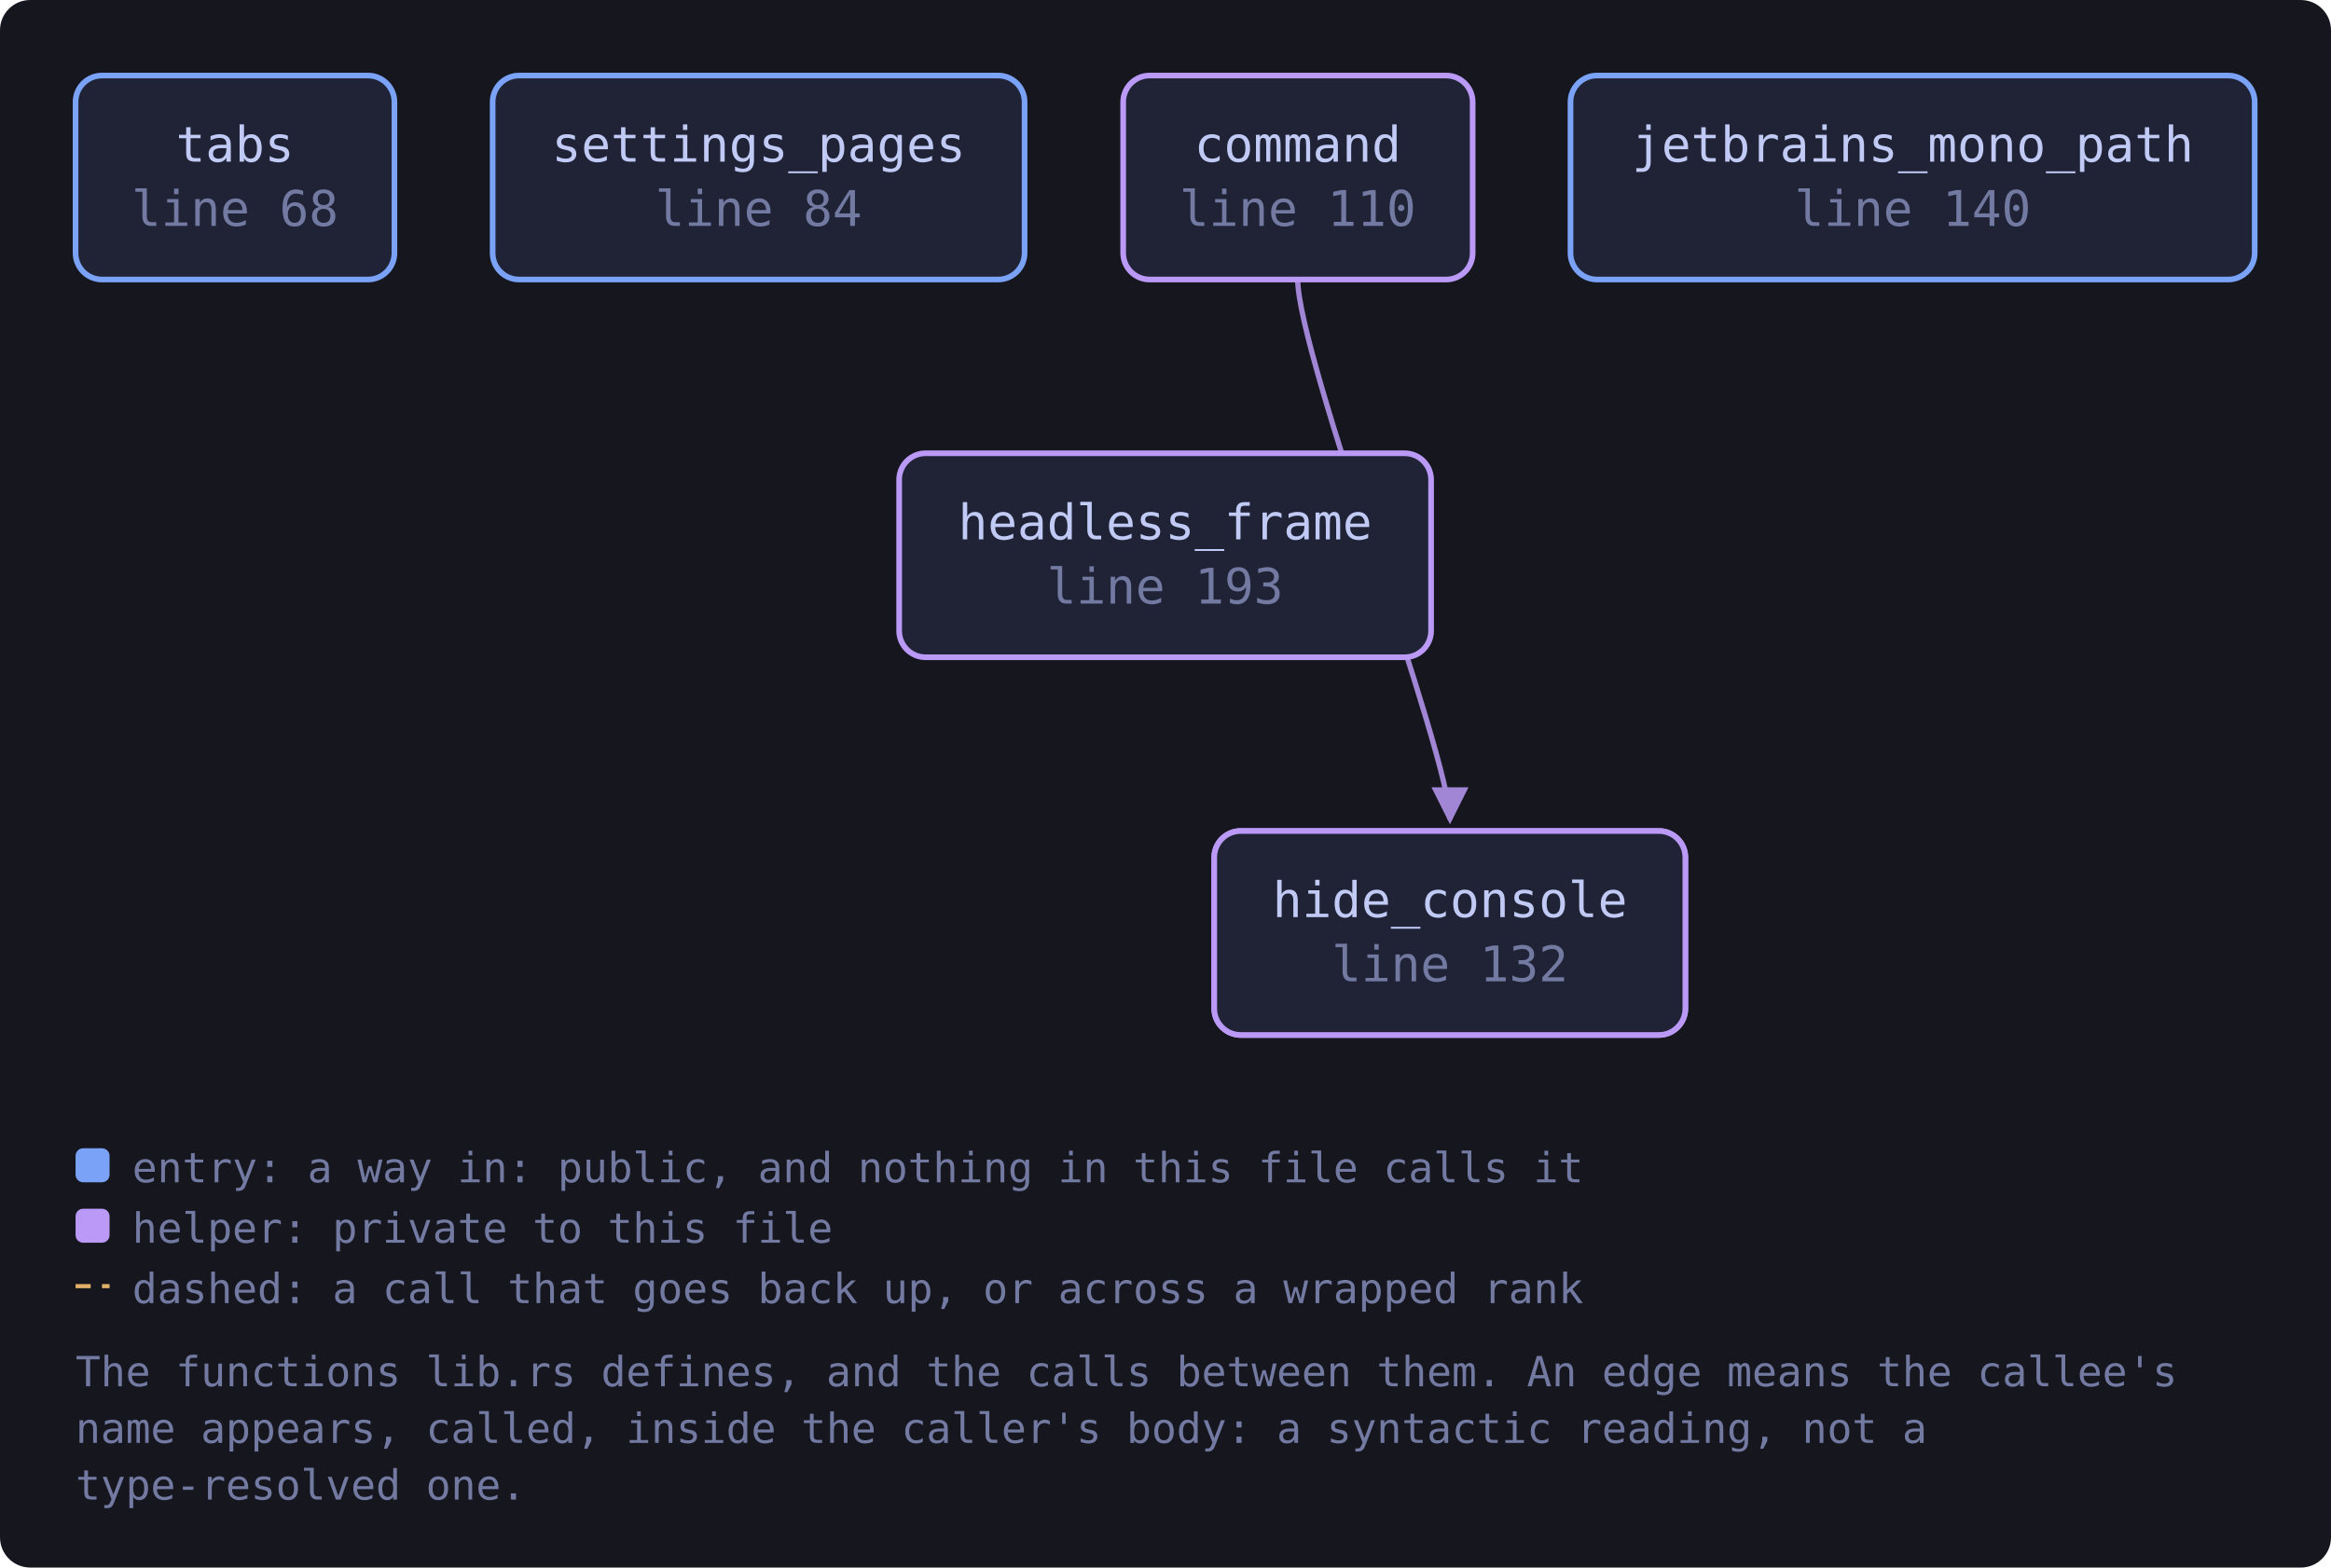
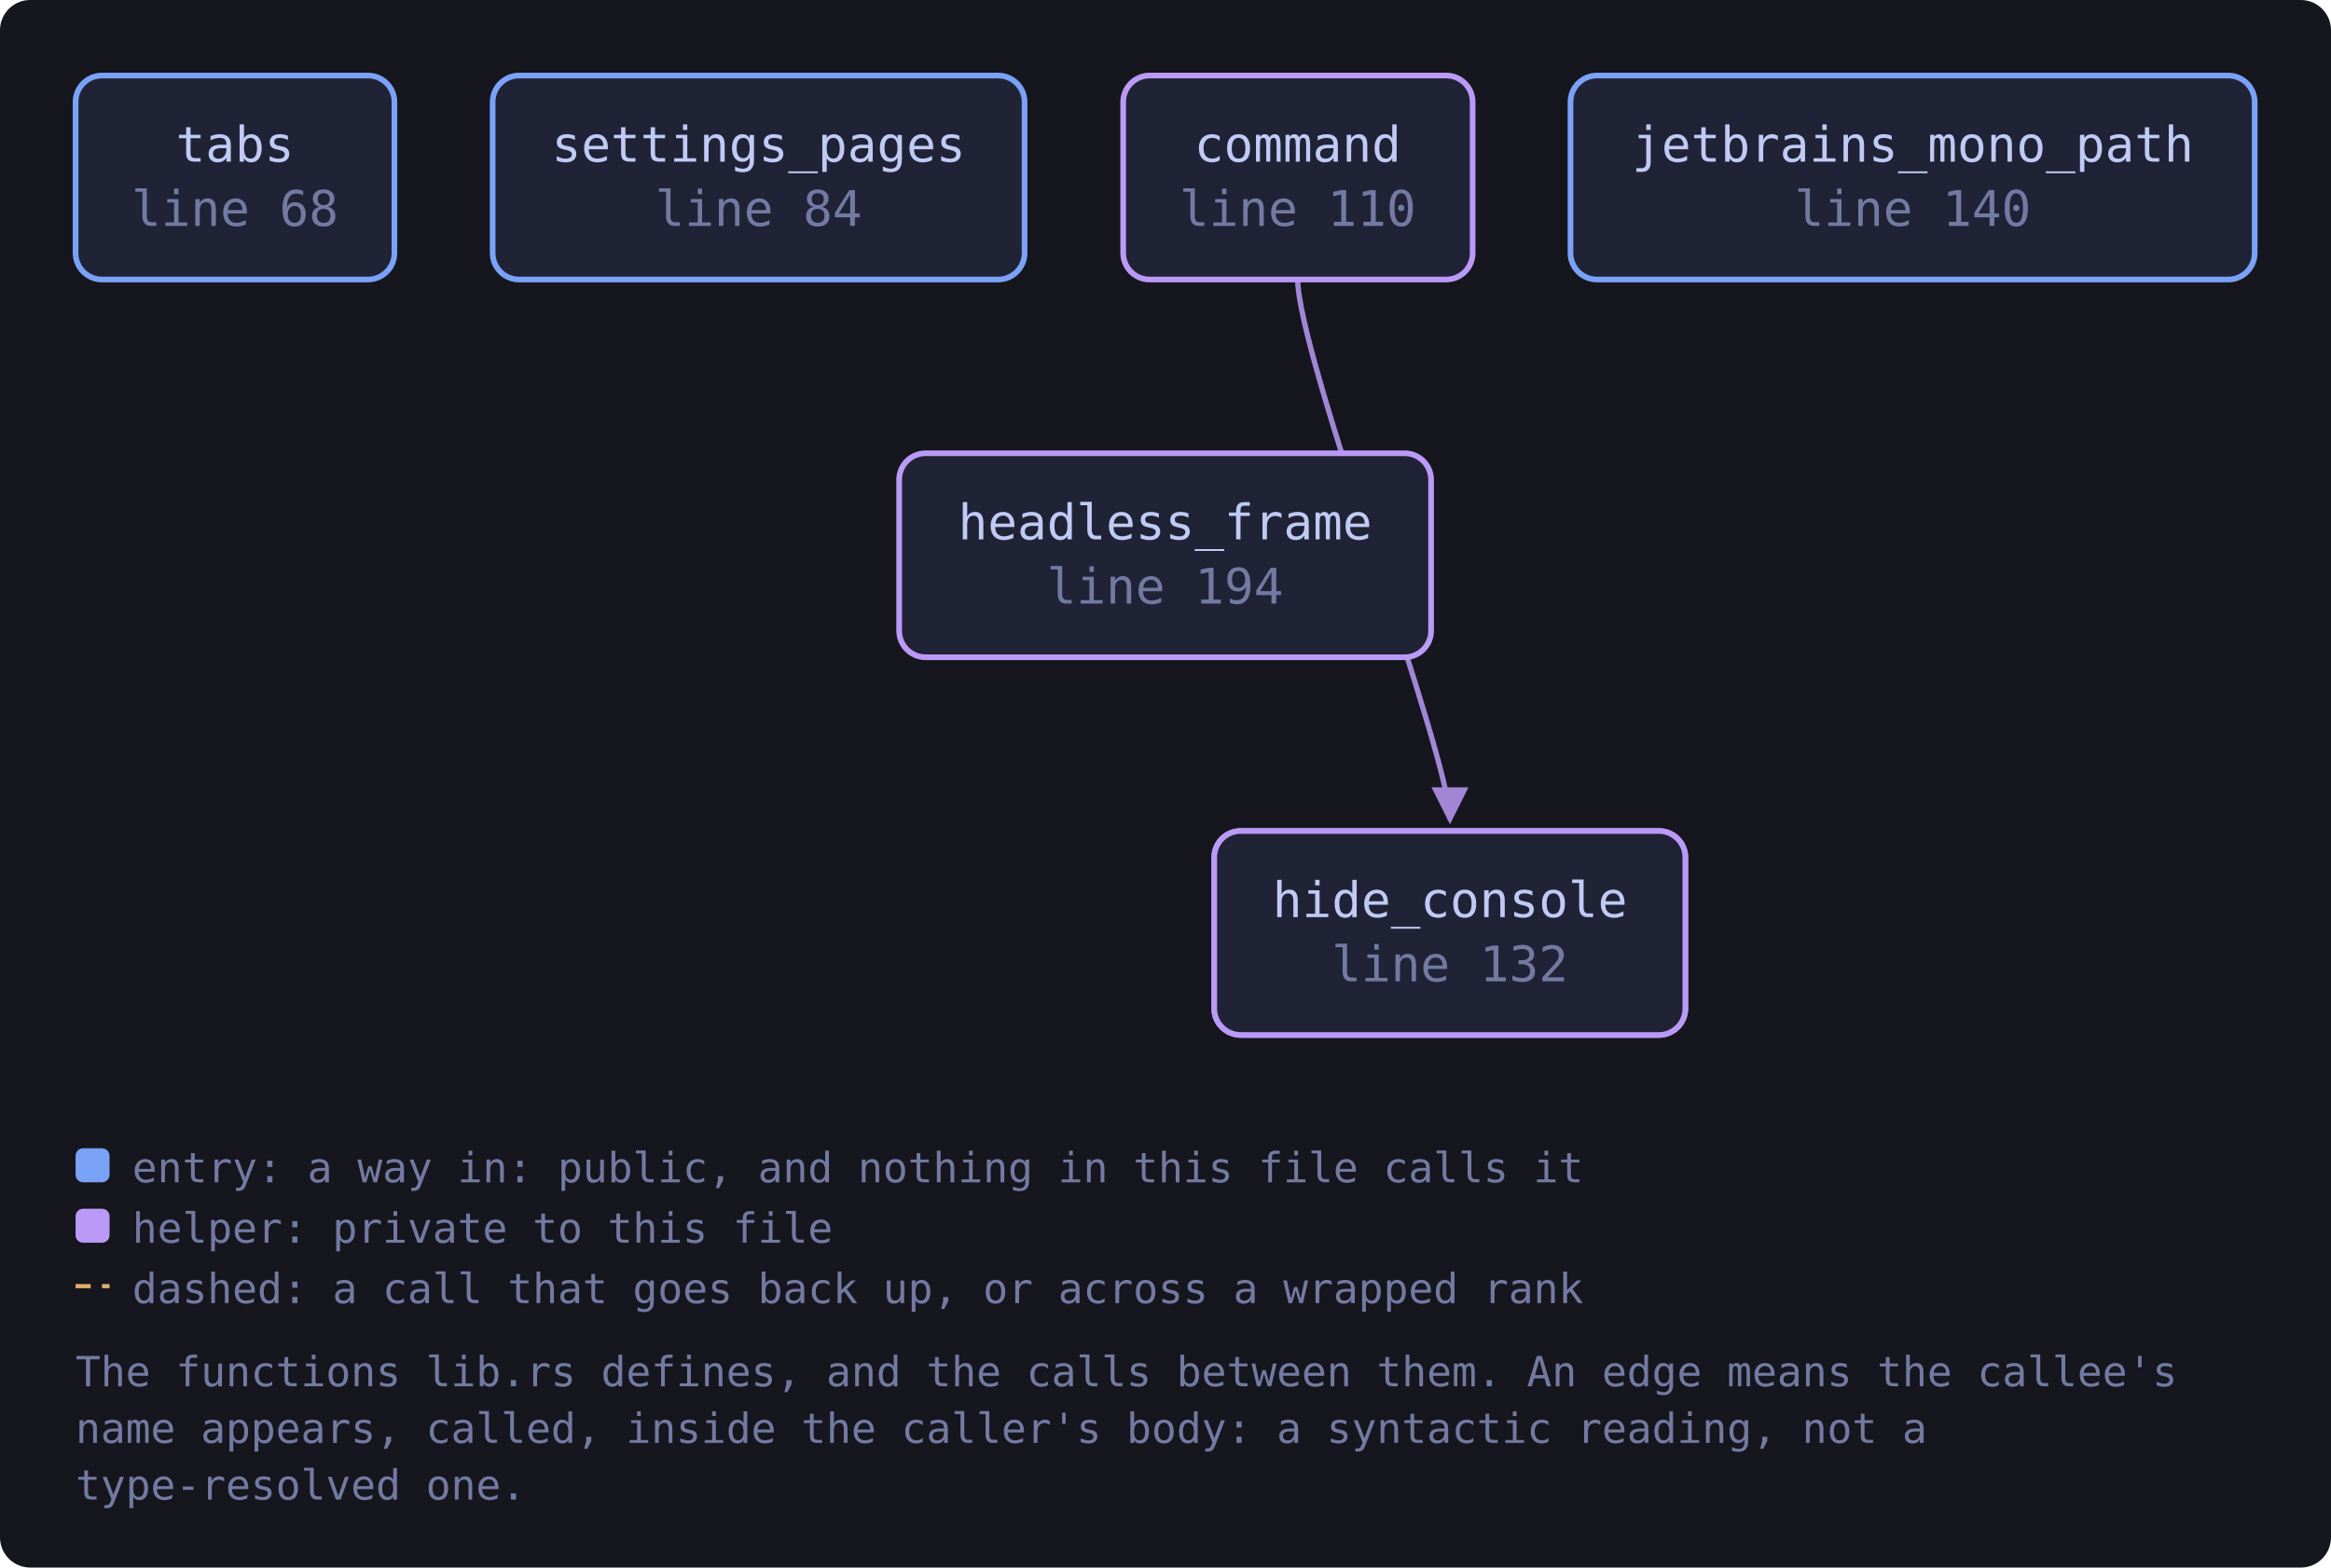
<svg xmlns="http://www.w3.org/2000/svg" viewBox="0 0 617 415" width="617" height="415" style="max-width:100%;height:auto" role="img" aria-label="flowchart">
  <defs>
    <marker id="a-muted" viewBox="0 0 8 8" refX="7" refY="4" markerWidth="7" markerHeight="7" orient="auto-start-reverse">
      <path d="M0 0 L8 4 L0 8 z" fill="var(--muted, #737aa2)" />
    </marker>
    <marker id="a-warn" viewBox="0 0 8 8" refX="7" refY="4" markerWidth="7" markerHeight="7" orient="auto-start-reverse">
      <path d="M0 0 L8 4 L0 8 z" fill="var(--warn, #e0af68)" />
    </marker>
    <marker id="a-accent" viewBox="0 0 8 8" refX="7" refY="4" markerWidth="7" markerHeight="7" orient="auto-start-reverse">
      <path d="M0 0 L8 4 L0 8 z" fill="var(--accent, #7aa2f7)" />
    </marker>
    <marker id="a-cyan" viewBox="0 0 8 8" refX="7" refY="4" markerWidth="7" markerHeight="7" orient="auto-start-reverse">
      <path d="M0 0 L8 4 L0 8 z" fill="var(--cyan, #7dcfff)" />
    </marker>
    <marker id="a-accent-2" viewBox="0 0 8 8" refX="7" refY="4" markerWidth="7" markerHeight="7" orient="auto-start-reverse">
      <path d="M0 0 L8 4 L0 8 z" fill="var(--accent-2, #bb9af7)" />
    </marker>
  </defs>
  <rect x="0" y="0" width="617" height="415" fill="var(--bg-inset, #16161e)" rx="8" />
  <path d="M343.5 74.0 C 343.5 94.0, 383.8 200.0, 383.8 217.0" fill="none" stroke="var(--accent-2, #bb9af7)" stroke-width="1.4" opacity="0.85" marker-end="url(#a-accent-2)" />
  <a href="https://github.com/tilas01/veilvoice/blob/main/crates/veilvoice-gui/src/lib.rs#L68" target="_blank" rel="noopener noreferrer">
    <rect x="20.0" y="20.0" width="84.4" height="54.0" rx="7" fill="var(--bg-soft, #1f2335)" stroke="var(--accent, #7aa2f7)" stroke-width="1.5" />
    <text x="62.2" y="42.8" font-family="ui-monospace, SFMono-Regular, Menlo, Consolas, monospace" font-size="13" fill="var(--fg, #c0caf5)" text-anchor="middle">tabs</text>
    <text x="62.2" y="59.8" font-family="ui-monospace, SFMono-Regular, Menlo, Consolas, monospace" font-size="13" fill="var(--muted, #737aa2)" text-anchor="middle">line 68</text>
  </a>
  <a href="https://github.com/tilas01/veilvoice/blob/main/crates/veilvoice-gui/src/lib.rs#L84" target="_blank" rel="noopener noreferrer">
    <rect x="130.4" y="20.0" width="140.8" height="54.0" rx="7" fill="var(--bg-soft, #1f2335)" stroke="var(--accent, #7aa2f7)" stroke-width="1.5" />
    <text x="200.8" y="42.8" font-family="ui-monospace, SFMono-Regular, Menlo, Consolas, monospace" font-size="13" fill="var(--fg, #c0caf5)" text-anchor="middle">settings_pages</text>
    <text x="200.8" y="59.8" font-family="ui-monospace, SFMono-Regular, Menlo, Consolas, monospace" font-size="13" fill="var(--muted, #737aa2)" text-anchor="middle">line 84</text>
  </a>
  <a href="https://github.com/tilas01/veilvoice/blob/main/crates/veilvoice-gui/src/lib.rs#L110" target="_blank" rel="noopener noreferrer">
    <rect x="297.3" y="20.0" width="92.5" height="54.0" rx="7" fill="var(--bg-soft, #1f2335)" stroke="var(--accent-2, #bb9af7)" stroke-width="1.5" />
    <text x="343.5" y="42.8" font-family="ui-monospace, SFMono-Regular, Menlo, Consolas, monospace" font-size="13" fill="var(--fg, #c0caf5)" text-anchor="middle">command</text>
    <text x="343.5" y="59.8" font-family="ui-monospace, SFMono-Regular, Menlo, Consolas, monospace" font-size="13" fill="var(--muted, #737aa2)" text-anchor="middle">line 110</text>
  </a>
  <a href="https://github.com/tilas01/veilvoice/blob/main/crates/veilvoice-gui/src/lib.rs#L122" target="_blank" rel="noopener noreferrer">
    <rect x="321.4" y="220.0" width="124.7" height="54.0" rx="7" fill="var(--bg-soft, #1f2335)" stroke="var(--accent-2, #bb9af7)" stroke-width="1.5" />
    <text x="383.8" y="242.8" font-family="ui-monospace, SFMono-Regular, Menlo, Consolas, monospace" font-size="13" fill="var(--fg, #c0caf5)" text-anchor="middle">hide_console</text>
    <text x="383.8" y="259.8" font-family="ui-monospace, SFMono-Regular, Menlo, Consolas, monospace" font-size="13" fill="var(--muted, #737aa2)" text-anchor="middle">line 122</text>
  </a>
  <a href="https://github.com/tilas01/veilvoice/blob/main/crates/veilvoice-gui/src/lib.rs#L132" target="_blank" rel="noopener noreferrer">
    <rect x="321.4" y="220.0" width="124.7" height="54.0" rx="7" fill="var(--bg-soft, #1f2335)" stroke="var(--accent-2, #bb9af7)" stroke-width="1.5" />
    <text x="383.8" y="242.8" font-family="ui-monospace, SFMono-Regular, Menlo, Consolas, monospace" font-size="13" fill="var(--fg, #c0caf5)" text-anchor="middle">hide_console</text>
    <text x="383.8" y="259.8" font-family="ui-monospace, SFMono-Regular, Menlo, Consolas, monospace" font-size="13" fill="var(--muted, #737aa2)" text-anchor="middle">line 132</text>
  </a>
  <a href="https://github.com/tilas01/veilvoice/blob/main/crates/veilvoice-gui/src/lib.rs#L140" target="_blank" rel="noopener noreferrer">
    <rect x="415.7" y="20.0" width="181.1" height="54.0" rx="7" fill="var(--bg-soft, #1f2335)" stroke="var(--accent, #7aa2f7)" stroke-width="1.5" />
    <text x="506.3" y="42.8" font-family="ui-monospace, SFMono-Regular, Menlo, Consolas, monospace" font-size="13" fill="var(--fg, #c0caf5)" text-anchor="middle">jetbrains_mono_path</text>
    <text x="506.3" y="59.8" font-family="ui-monospace, SFMono-Regular, Menlo, Consolas, monospace" font-size="13" fill="var(--muted, #737aa2)" text-anchor="middle">line 140</text>
  </a>
-   <a href="https://github.com/tilas01/veilvoice/blob/main/crates/veilvoice-gui/src/lib.rs#L193" target="_blank" rel="noopener noreferrer">
+   <a href="https://github.com/tilas01/veilvoice/blob/main/crates/veilvoice-gui/src/lib.rs#L194" target="_blank" rel="noopener noreferrer">
    <rect x="238.0" y="120.0" width="140.8" height="54.0" rx="7" fill="var(--bg-soft, #1f2335)" stroke="var(--accent-2, #bb9af7)" stroke-width="1.5" />
    <text x="308.4" y="142.8" font-family="ui-monospace, SFMono-Regular, Menlo, Consolas, monospace" font-size="13" fill="var(--fg, #c0caf5)" text-anchor="middle">headless_frame</text>
-     <text x="308.4" y="159.8" font-family="ui-monospace, SFMono-Regular, Menlo, Consolas, monospace" font-size="13" fill="var(--muted, #737aa2)" text-anchor="middle">line 193</text>
+     <text x="308.4" y="159.8" font-family="ui-monospace, SFMono-Regular, Menlo, Consolas, monospace" font-size="13" fill="var(--muted, #737aa2)" text-anchor="middle">line 194</text>
  </a>
  <rect x="20.0" y="304.0" width="9" height="9" rx="2" fill="var(--accent, #7aa2f7)" />
  <text x="35.0" y="313.0" font-family="ui-monospace, SFMono-Regular, Menlo, Consolas, monospace" font-size="11" fill="var(--muted, #737aa2)">entry: a way in: public, and nothing in this file calls it</text>
  <rect x="20.0" y="320.0" width="9" height="9" rx="2" fill="var(--accent-2, #bb9af7)" />
  <text x="35.0" y="329.0" font-family="ui-monospace, SFMono-Regular, Menlo, Consolas, monospace" font-size="11" fill="var(--muted, #737aa2)">helper: private to this file</text>
  <path d="M20.0 340.5 L29.0 340.5" stroke="var(--warn, #e0af68)" stroke-width="1.1" stroke-dasharray="4 3" />
  <text x="35.0" y="345.0" font-family="ui-monospace, SFMono-Regular, Menlo, Consolas, monospace" font-size="11" fill="var(--muted, #737aa2)">dashed: a call that goes back up, or across a wrapped rank</text>
  <text x="20.0" y="367.0" font-family="ui-monospace, SFMono-Regular, Menlo, Consolas, monospace" font-size="11" fill="var(--muted, #737aa2)">The functions lib.rs defines, and the calls between them. An edge means the callee's</text>
  <text x="20.0" y="382.0" font-family="ui-monospace, SFMono-Regular, Menlo, Consolas, monospace" font-size="11" fill="var(--muted, #737aa2)">name appears, called, inside the caller's body: a syntactic reading, not a</text>
  <text x="20.0" y="397.0" font-family="ui-monospace, SFMono-Regular, Menlo, Consolas, monospace" font-size="11" fill="var(--muted, #737aa2)">type-resolved one.</text>
</svg>
